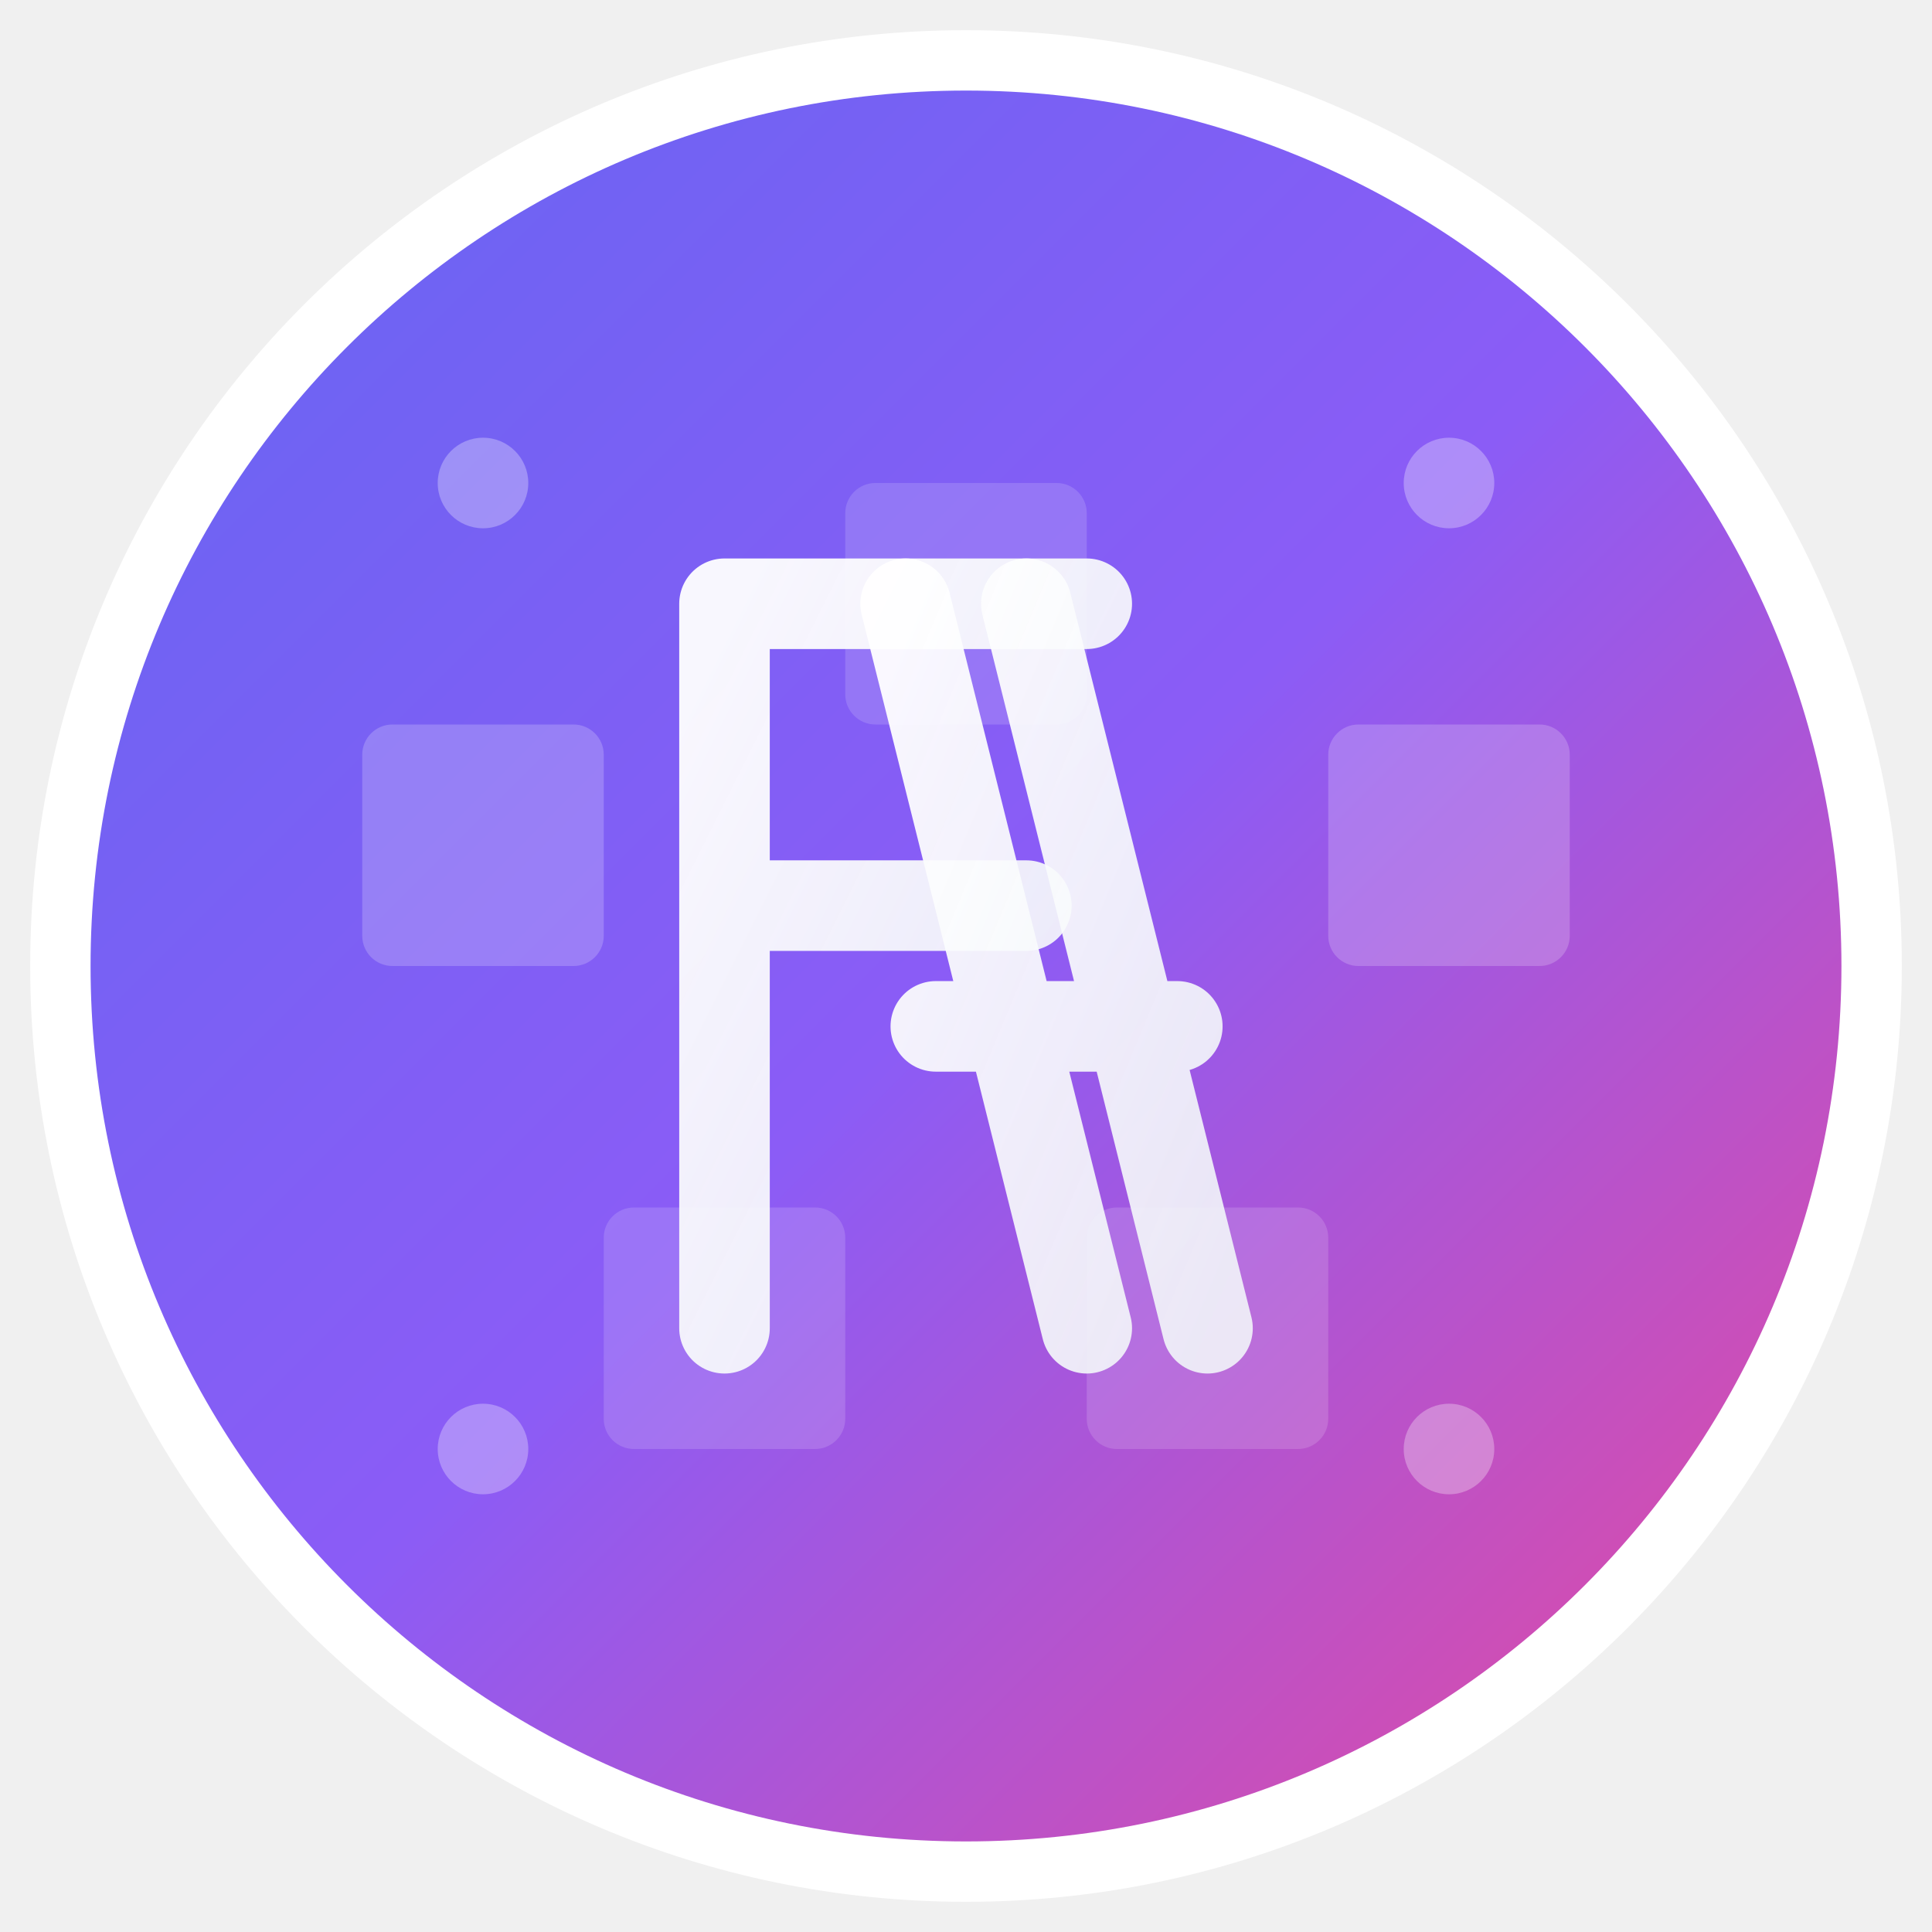
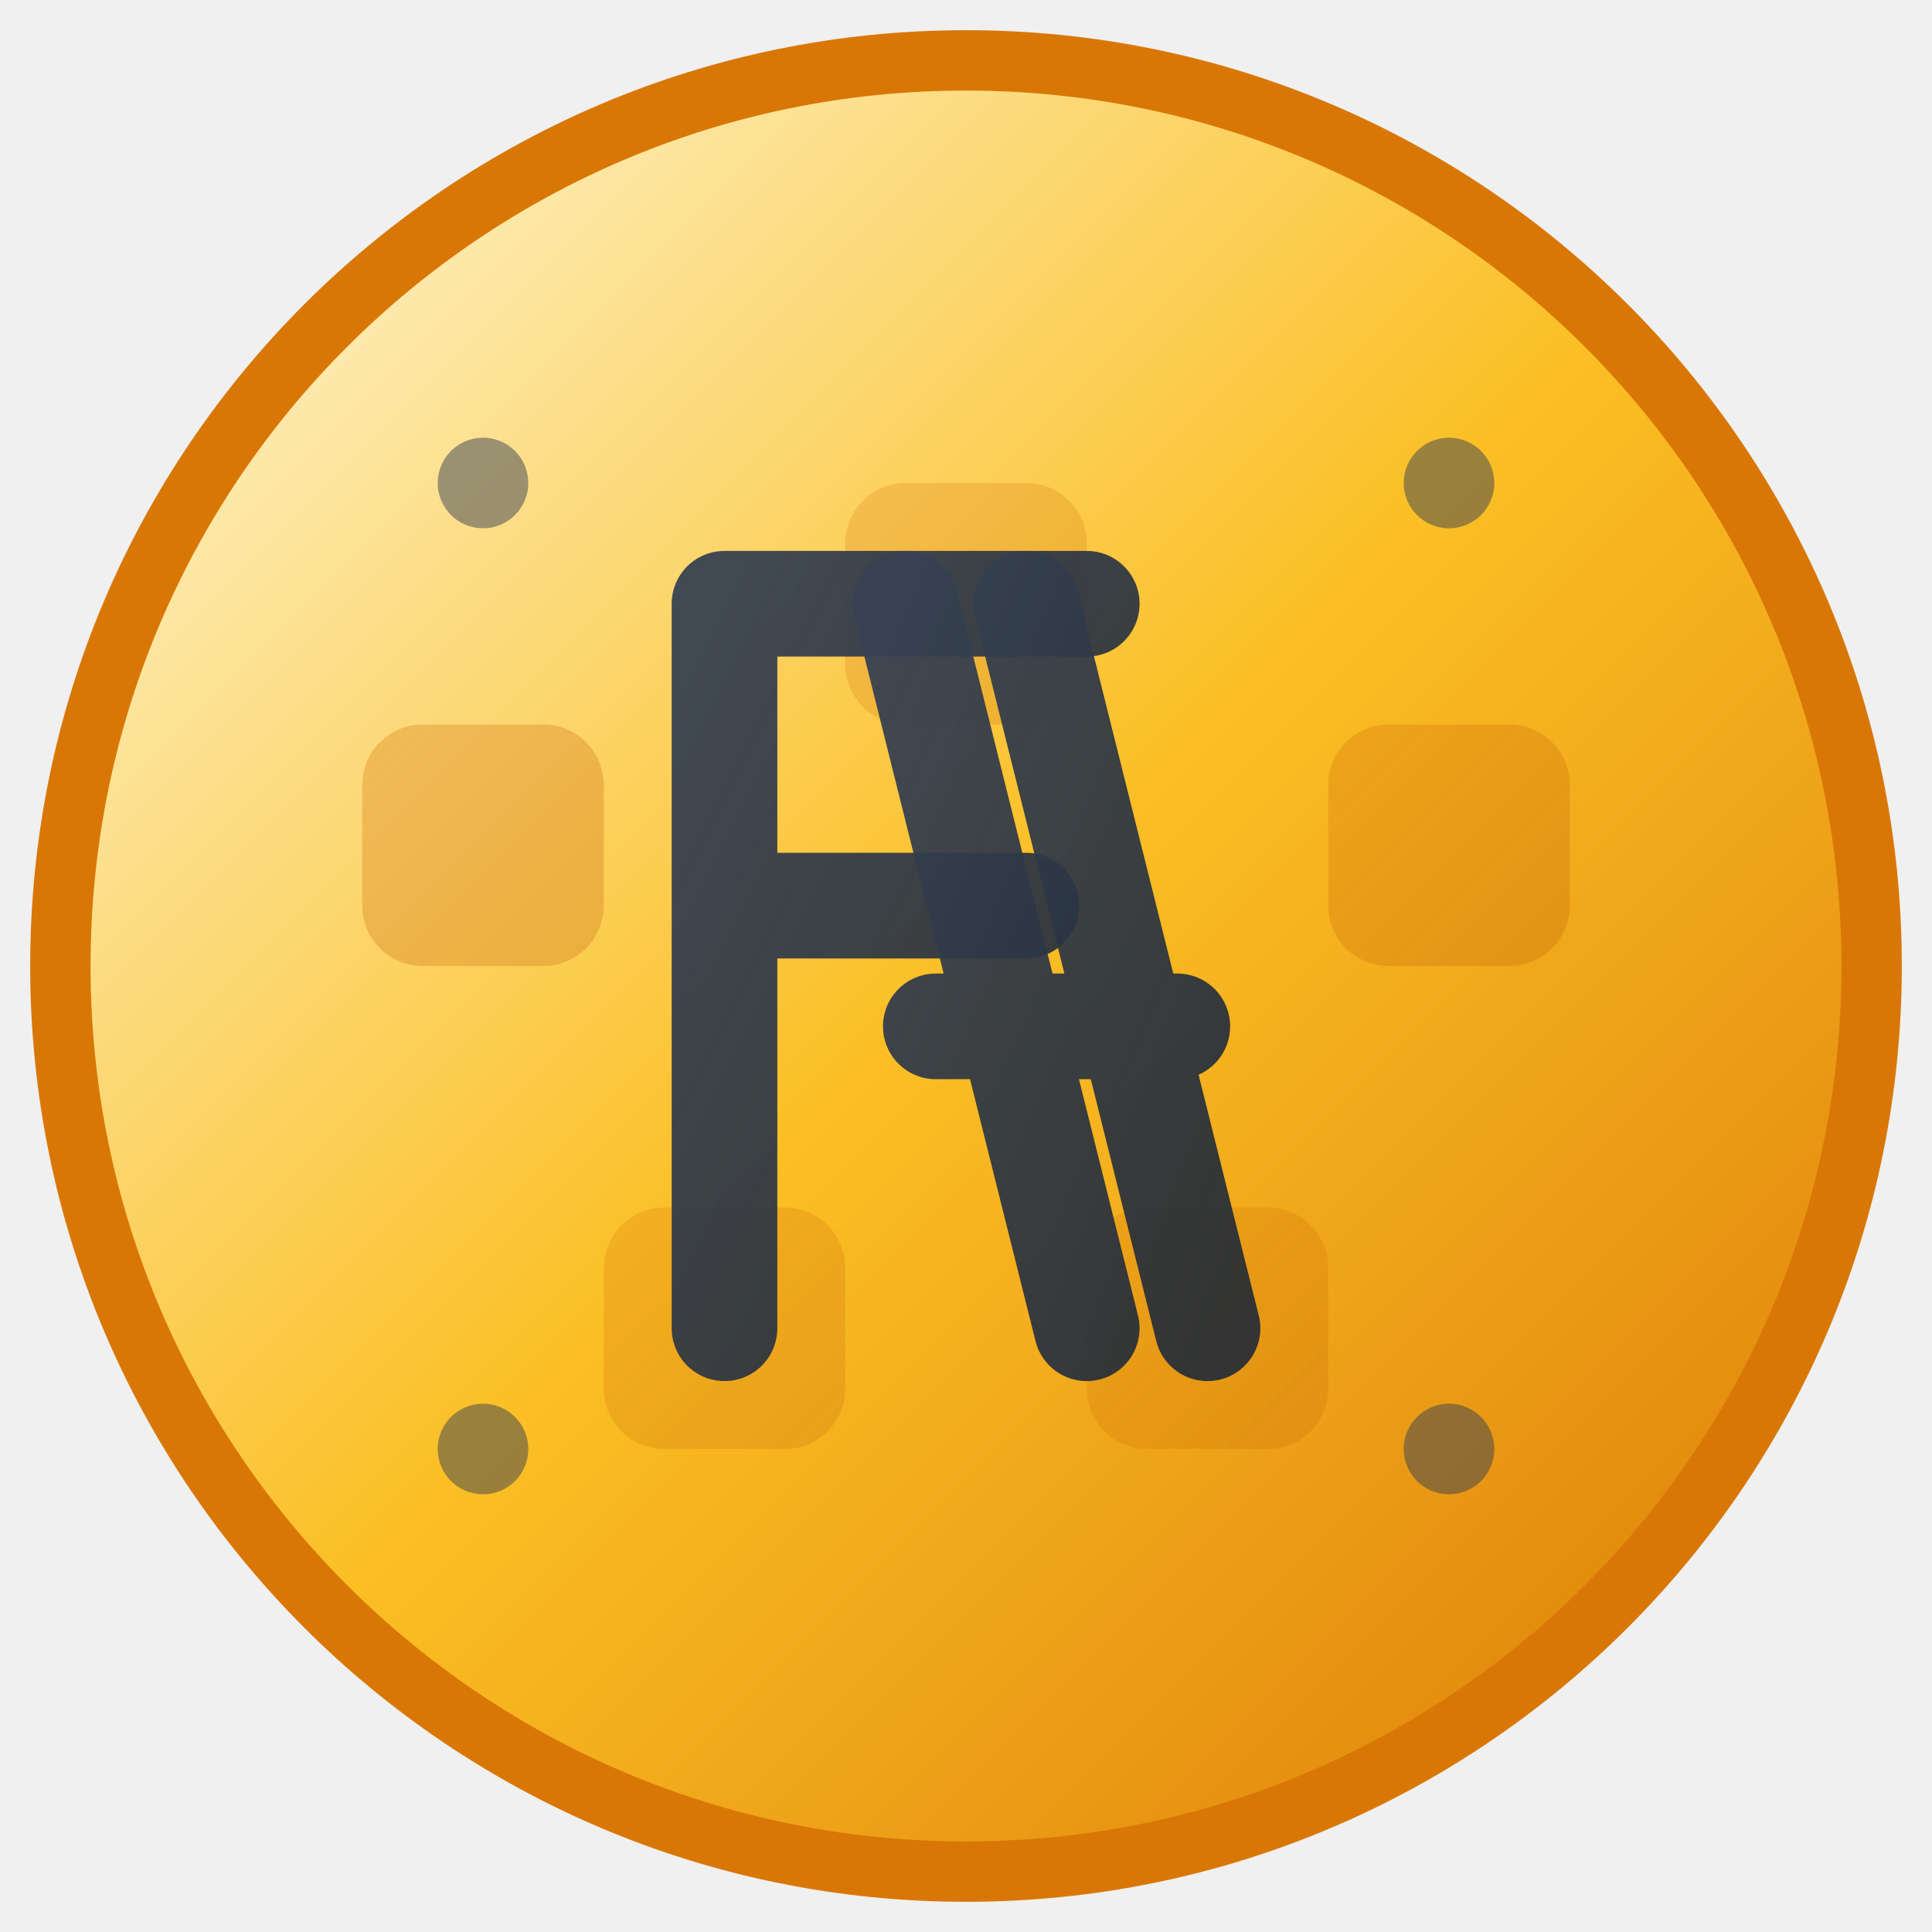
<svg xmlns="http://www.w3.org/2000/svg" viewBox="0 0 64 64" width="64" height="64">
  <defs>
    <linearGradient id="bgGrad" x1="0%" y1="0%" x2="100%" y2="100%">
-       <stop offset="0%" style="stop-color:#6366f1;stop-opacity:1" />
-       <stop offset="50%" style="stop-color:#8b5cf6;stop-opacity:1" />
-       <stop offset="100%" style="stop-color:#ec4899;stop-opacity:1" />
+       <stop offset="0%" style="stop-color:#fefce8;stop-opacity:1" />
+       <stop offset="50%" style="stop-color:#fbbf24;stop-opacity:1" />
+       <stop offset="100%" style="stop-color:#d97706;stop-opacity:1" />
    </linearGradient>
    <linearGradient id="textGrad" x1="0%" y1="0%" x2="100%" y2="100%">
-       <stop offset="0%" style="stop-color:#ffffff;stop-opacity:0.95" />
-       <stop offset="100%" style="stop-color:#f1f5f9;stop-opacity:0.9" />
+       <stop offset="0%" style="stop-color:#374151;stop-opacity:0.95" />
+       <stop offset="100%" style="stop-color:#1f2937;stop-opacity:0.9" />
+     </linearGradient>
+     <linearGradient id="accentGrad" x1="0%" y1="0%" x2="100%" y2="100%">
+       <stop offset="0%" style="stop-color:#d97706;stop-opacity:0.8" />
+       <stop offset="100%" style="stop-color:#b45309;stop-opacity:0.6" />
    </linearGradient>
  </defs>
-   <circle cx="32" cy="32" r="30" fill="url(#bgGrad)" stroke="#ffffff" stroke-width="2" />
-   <rect x="12" y="24" width="8" height="8" fill="#ffffff" opacity="0.2" rx="1" />
-   <rect x="44" y="24" width="8" height="8" fill="#ffffff" opacity="0.2" rx="1" />
-   <rect x="28" y="16" width="8" height="8" fill="#ffffff" opacity="0.15" rx="1" />
-   <rect x="20" y="40" width="8" height="8" fill="#ffffff" opacity="0.15" rx="1" />
-   <rect x="36" y="40" width="8" height="8" fill="#ffffff" opacity="0.15" rx="1" />
+   <circle cx="32" cy="32" r="30" fill="url(#bgGrad)" stroke="#d97706" stroke-width="2" />
+   <rect x="12" y="24" width="8" height="8" fill="url(#accentGrad)" opacity="0.4" rx="2" />
+   <rect x="44" y="24" width="8" height="8" fill="url(#accentGrad)" opacity="0.4" rx="2" />
+   <rect x="28" y="16" width="8" height="8" fill="url(#accentGrad)" opacity="0.3" rx="2" />
+   <rect x="20" y="40" width="8" height="8" fill="url(#accentGrad)" opacity="0.3" rx="2" />
+   <rect x="36" y="40" width="8" height="8" fill="url(#accentGrad)" opacity="0.3" rx="2" />
  <g transform="translate(32, 32)">
-     <path d="M -8 -12 L -8 12 M -8 -12 L 4 -12 M -8 -2 L 2 -2" stroke="url(#textGrad)" stroke-width="3" stroke-linecap="round" stroke-linejoin="round" fill="none" />
-     <path d="M 2 -12 L 8 12 M -2 -12 L 4 12 M -1 2 L 7 2" stroke="url(#textGrad)" stroke-width="3" stroke-linecap="round" stroke-linejoin="round" fill="none" />
+     <path d="M -8 -12 L -8 12 M -8 -12 L 4 -12 M -8 -2 L 2 -2" stroke="url(#textGrad)" stroke-width="3.5" stroke-linecap="round" stroke-linejoin="round" fill="none" />
+     <path d="M 2 -12 L 8 12 M -2 -12 L 4 12 M -1 2 L 7 2" stroke="url(#textGrad)" stroke-width="3.5" stroke-linecap="round" stroke-linejoin="round" fill="none" />
  </g>
-   <circle cx="16" cy="16" r="1.5" fill="#ffffff" opacity="0.3" />
-   <circle cx="48" cy="16" r="1.5" fill="#ffffff" opacity="0.3" />
-   <circle cx="16" cy="48" r="1.5" fill="#ffffff" opacity="0.3" />
-   <circle cx="48" cy="48" r="1.5" fill="#ffffff" opacity="0.3" />
+   <circle cx="16" cy="16" r="1.5" fill="#374151" opacity="0.5" />
+   <circle cx="48" cy="16" r="1.5" fill="#374151" opacity="0.5" />
+   <circle cx="16" cy="48" r="1.5" fill="#374151" opacity="0.5" />
+   <circle cx="48" cy="48" r="1.5" fill="#374151" opacity="0.5" />
</svg>
